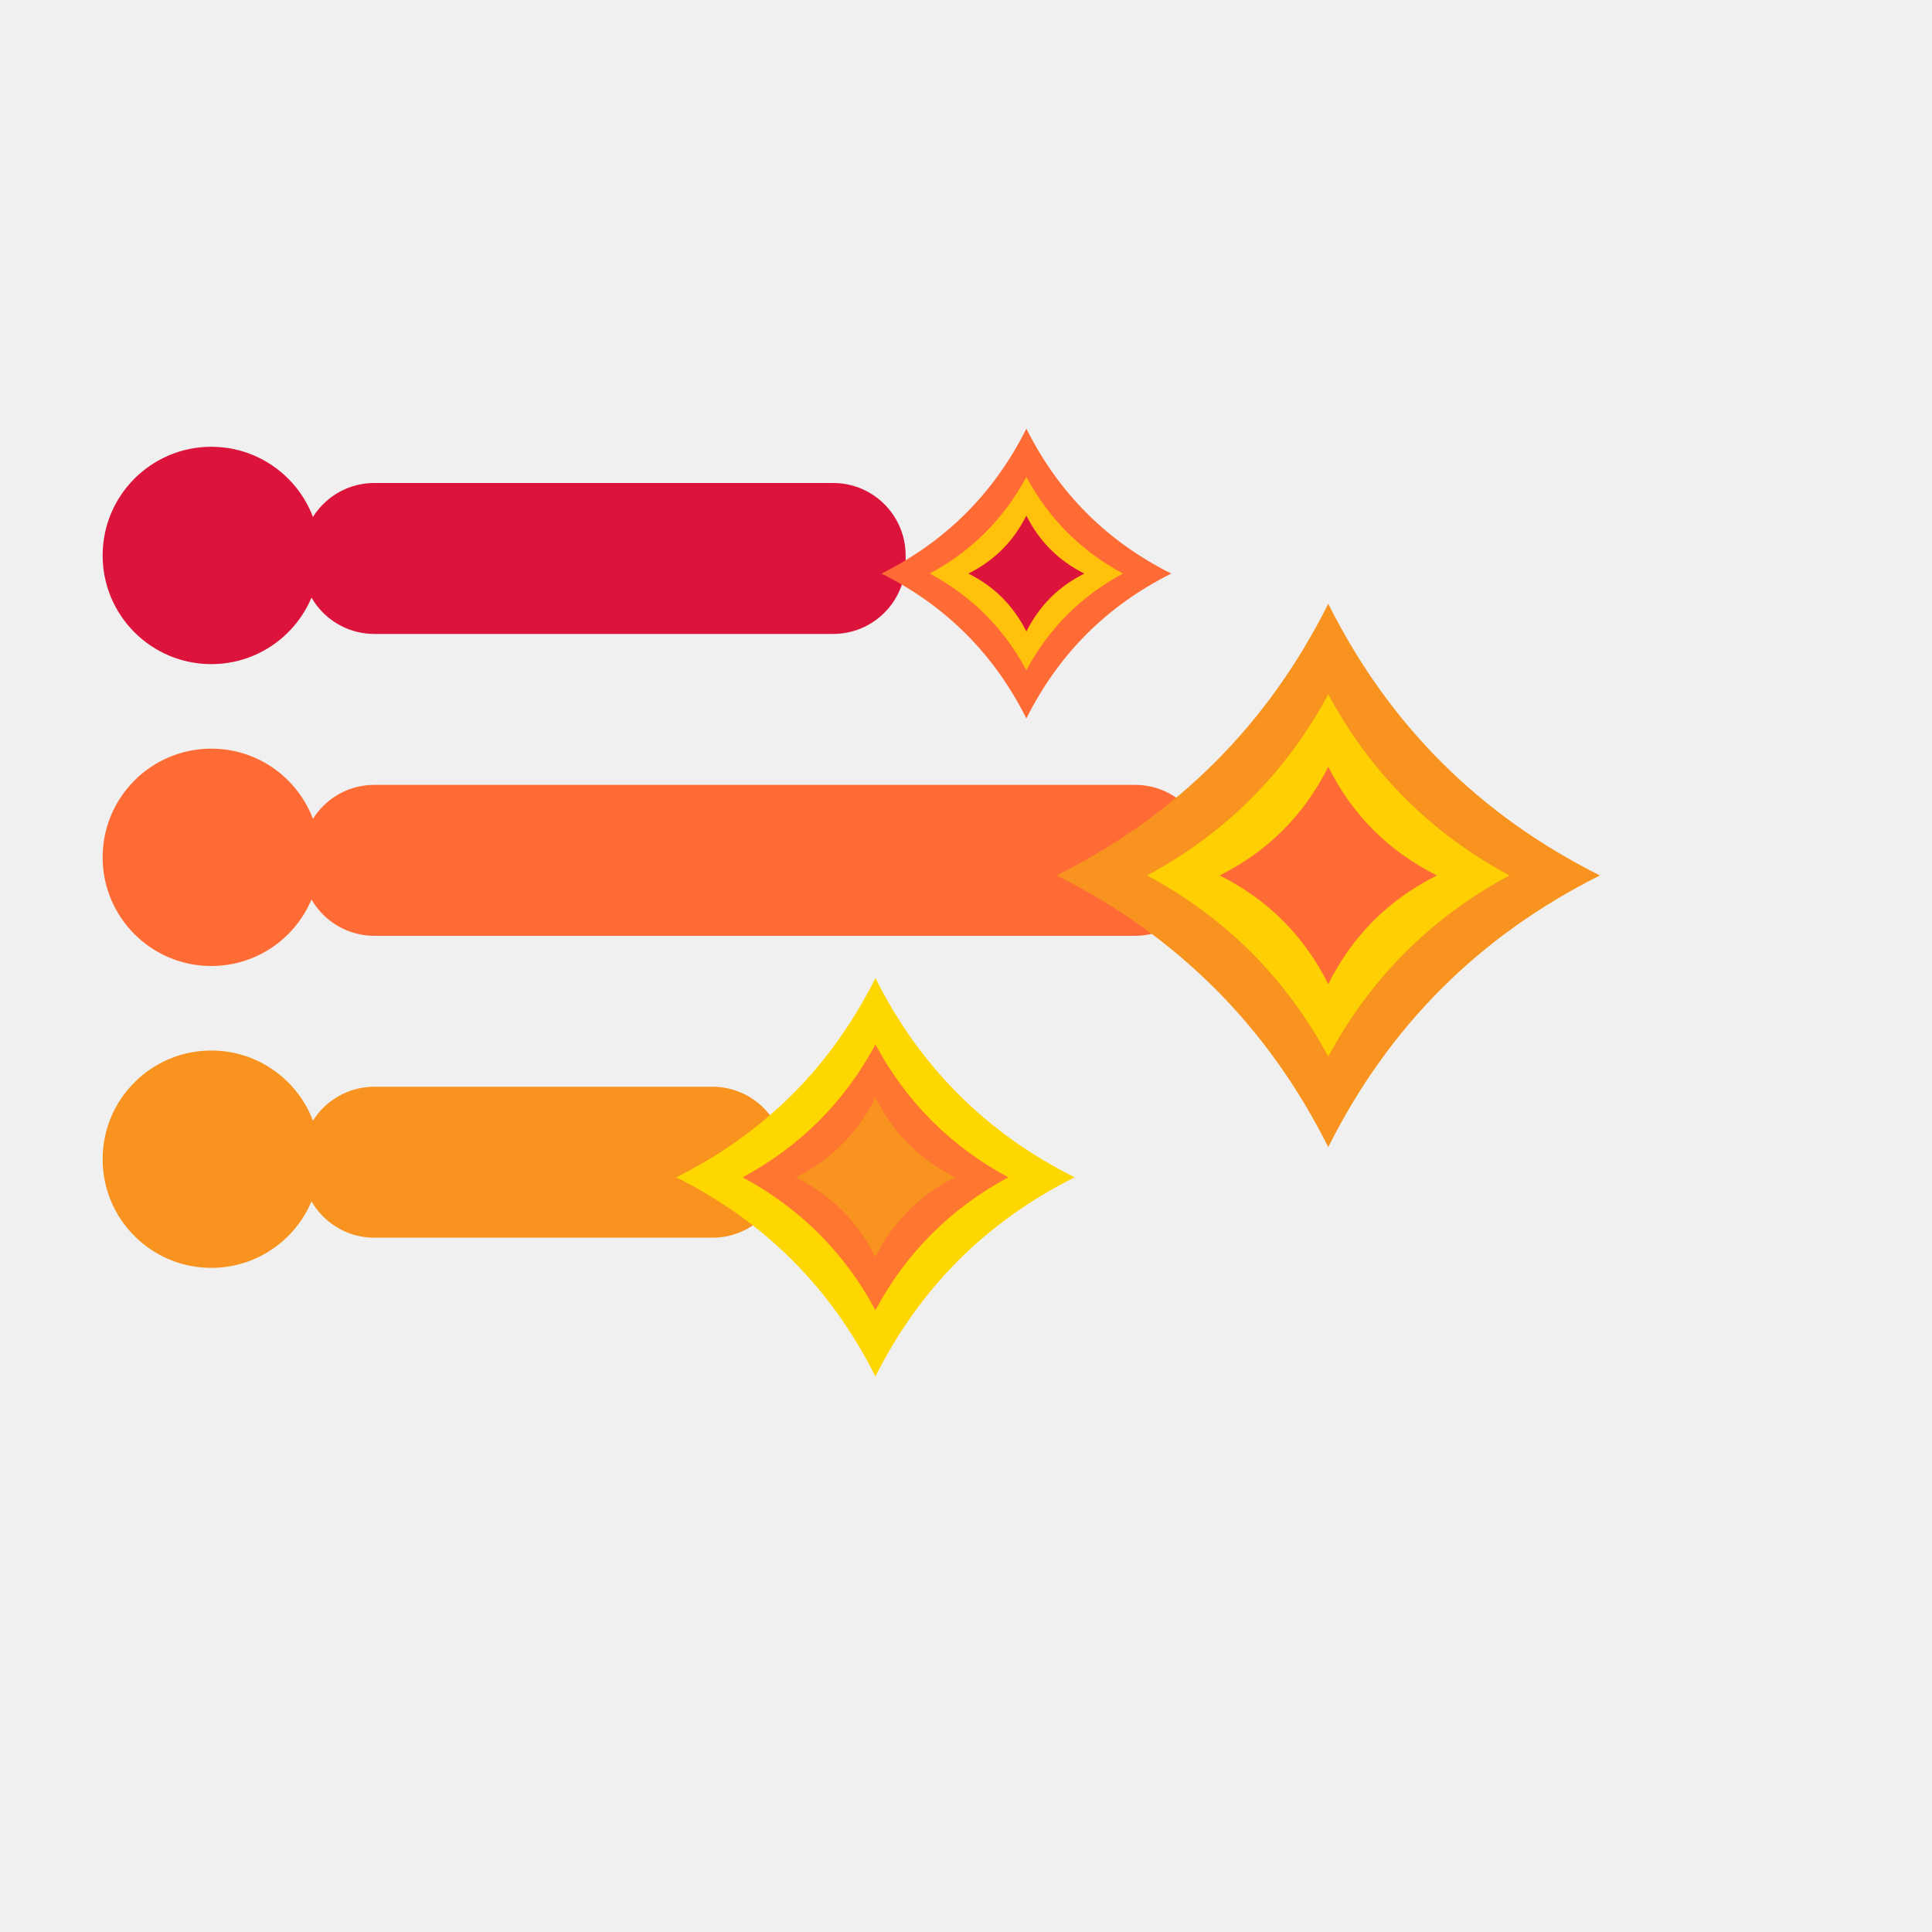
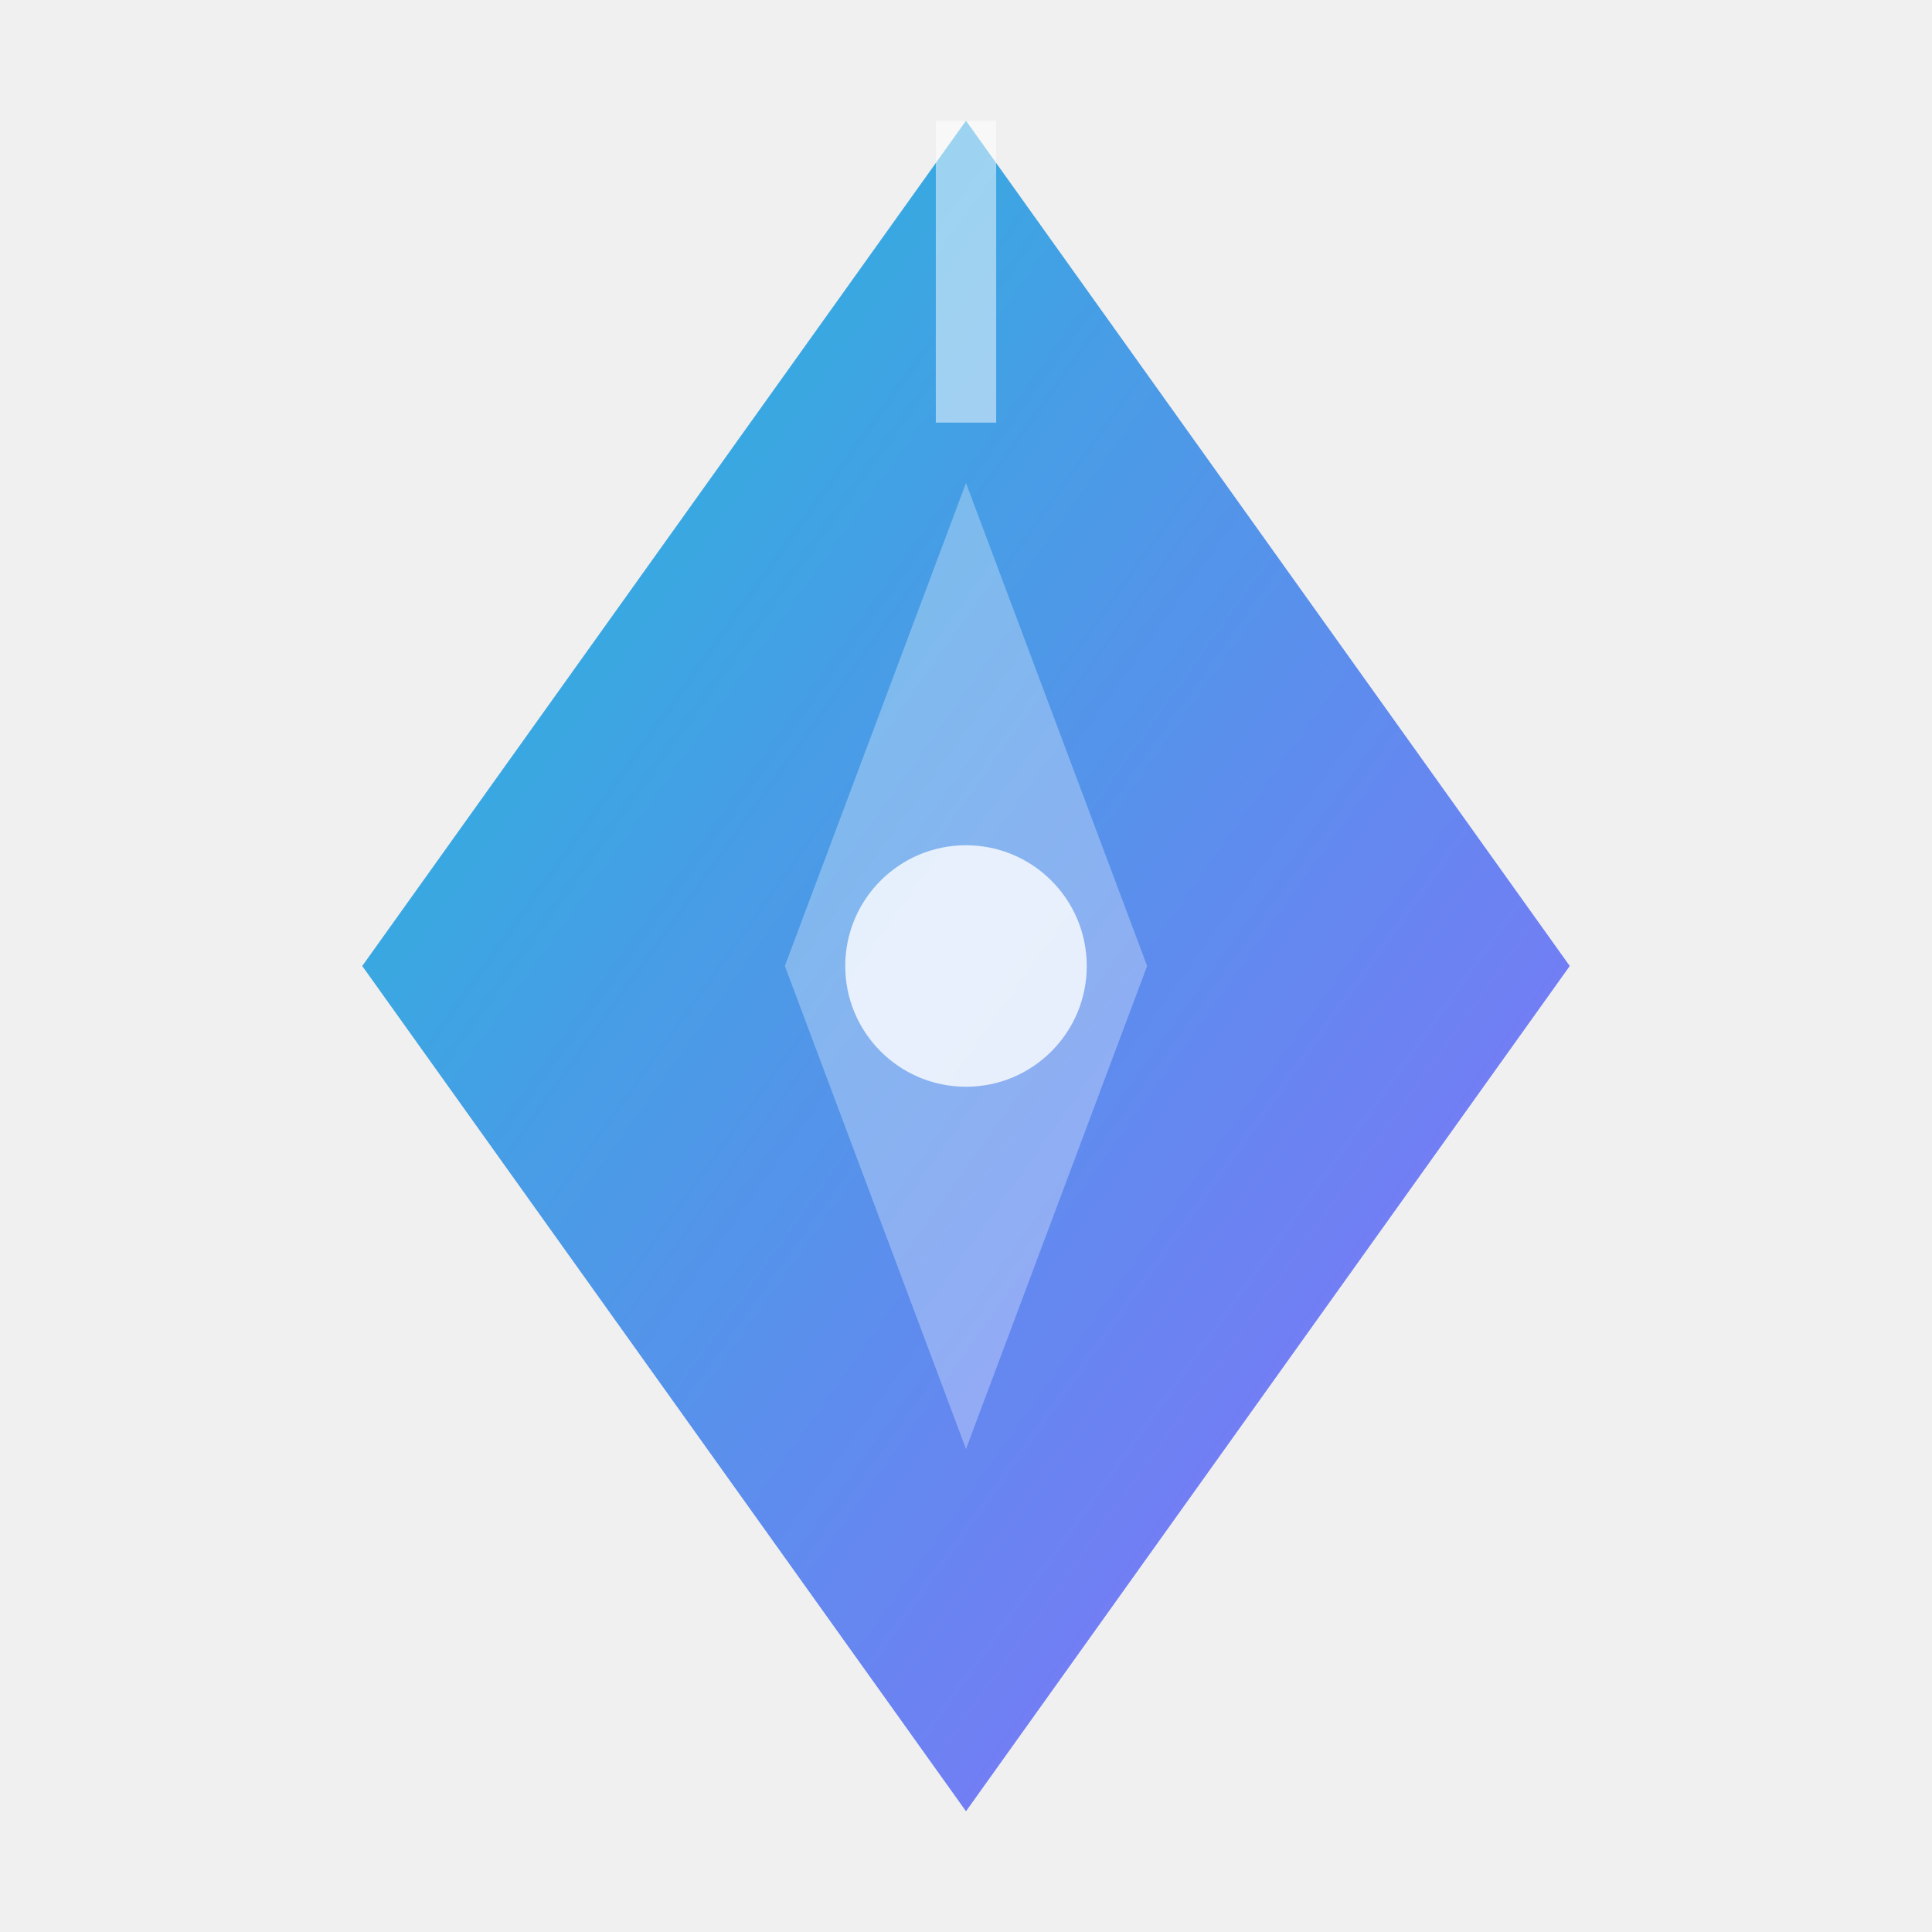
<svg xmlns="http://www.w3.org/2000/svg" width="32" height="32" viewBox="0 0 32 32">
-   <rect x="5" y="8" width="10" height="2.5" rx="1.2" fill="#dc143c" />
-   <rect x="5" y="13" width="15" height="2.5" rx="1.2" fill="#ff6b35" />
-   <rect x="5" y="18" width="8" height="2.5" rx="1.2" fill="#f7931e" />
-   <circle cx="3.5" cy="9.2" r="1.8" fill="#dc143c" />
-   <circle cx="3.5" cy="14.2" r="1.8" fill="#ff6b35" />
-   <circle cx="3.5" cy="19.2" r="1.8" fill="#f7931e" />
-   <g transform="translate(17,9.5) scale(0.8)">
-     <path d="M0 -3 Q1 -1 3 0 Q1 1 0 3 Q-1 1 -3 0 Q-1 -1 0 -3 Z" fill="#ff6b35" />
-     <path d="M0 -2 Q0.7 -0.7 2 0 Q0.7 0.7 0 2 Q-0.7 0.7 -2 0 Q-0.7 -0.7 0 -2 Z" fill="#ffd700" opacity="0.8" />
-     <path d="M0 -1.2 Q0.4 -0.4 1.2 0 Q0.4 0.4 0 1.2 Q-0.4 0.4 -1.2 0 Q-0.4 -0.4 0 -1.2 Z" fill="#dc143c" />
-   </g>
-   <g transform="translate(22,14.5) scale(1.5)">
-     <path d="M0 -3 Q1 -1 3 0 Q1 1 0 3 Q-1 1 -3 0 Q-1 -1 0 -3 Z" fill="#f7931e" />
-     <path d="M0 -2 Q0.7 -0.7 2 0 Q0.7 0.7 0 2 Q-0.7 0.7 -2 0 Q-0.7 -0.7 0 -2 Z" fill="#ffd700" opacity="0.9" />
-     <path d="M0 -1.2 Q0.4 -0.4 1.2 0 Q0.4 0.4 0 1.2 Q-0.4 0.4 -1.2 0 Q-0.4 -0.4 0 -1.2 Z" fill="#ff6b35" />
-   </g>
-   <g transform="translate(14.5,19.5) scale(1.1)">
-     <path d="M0 -3 Q1 -1 3 0 Q1 1 0 3 Q-1 1 -3 0 Q-1 -1 0 -3 Z" fill="#ffd700" />
-     <path d="M0 -2 Q0.7 -0.7 2 0 Q0.7 0.7 0 2 Q-0.7 0.7 -2 0 Q-0.7 -0.7 0 -2 Z" fill="#ff6b35" opacity="0.9" />
-     <path d="M0 -1.2 Q0.4 -0.4 1.2 0 Q0.4 0.4 0 1.2 Q-0.4 0.4 -1.2 0 Q-0.4 -0.4 0 -1.2 Z" fill="#f7931e" />
-   </g>
+   <defs>
+     <linearGradient id="g" x1="0%" y1="0%" x2="100%" y2="100%">
+       <stop offset="0%" stop-color="#06B6D4" />
+       <stop offset="100%" stop-color="#825AFF" />
+     </linearGradient>
+   </defs>
+   <path d="M16 2 L26 16 L16 30 L6 16 Z" fill="url(#g)" opacity="0.9" />
+   <path d="M16 8 L19 16 L16 24 L13 16 Z" fill="#fff" opacity="0.3" />
+   <circle cx="16" cy="16" r="2" fill="#fff" opacity="0.8" />
+   <line x1="16" y1="2" x2="16" y2="7" stroke="#fff" stroke-width="1" opacity="0.5" />
</svg>
